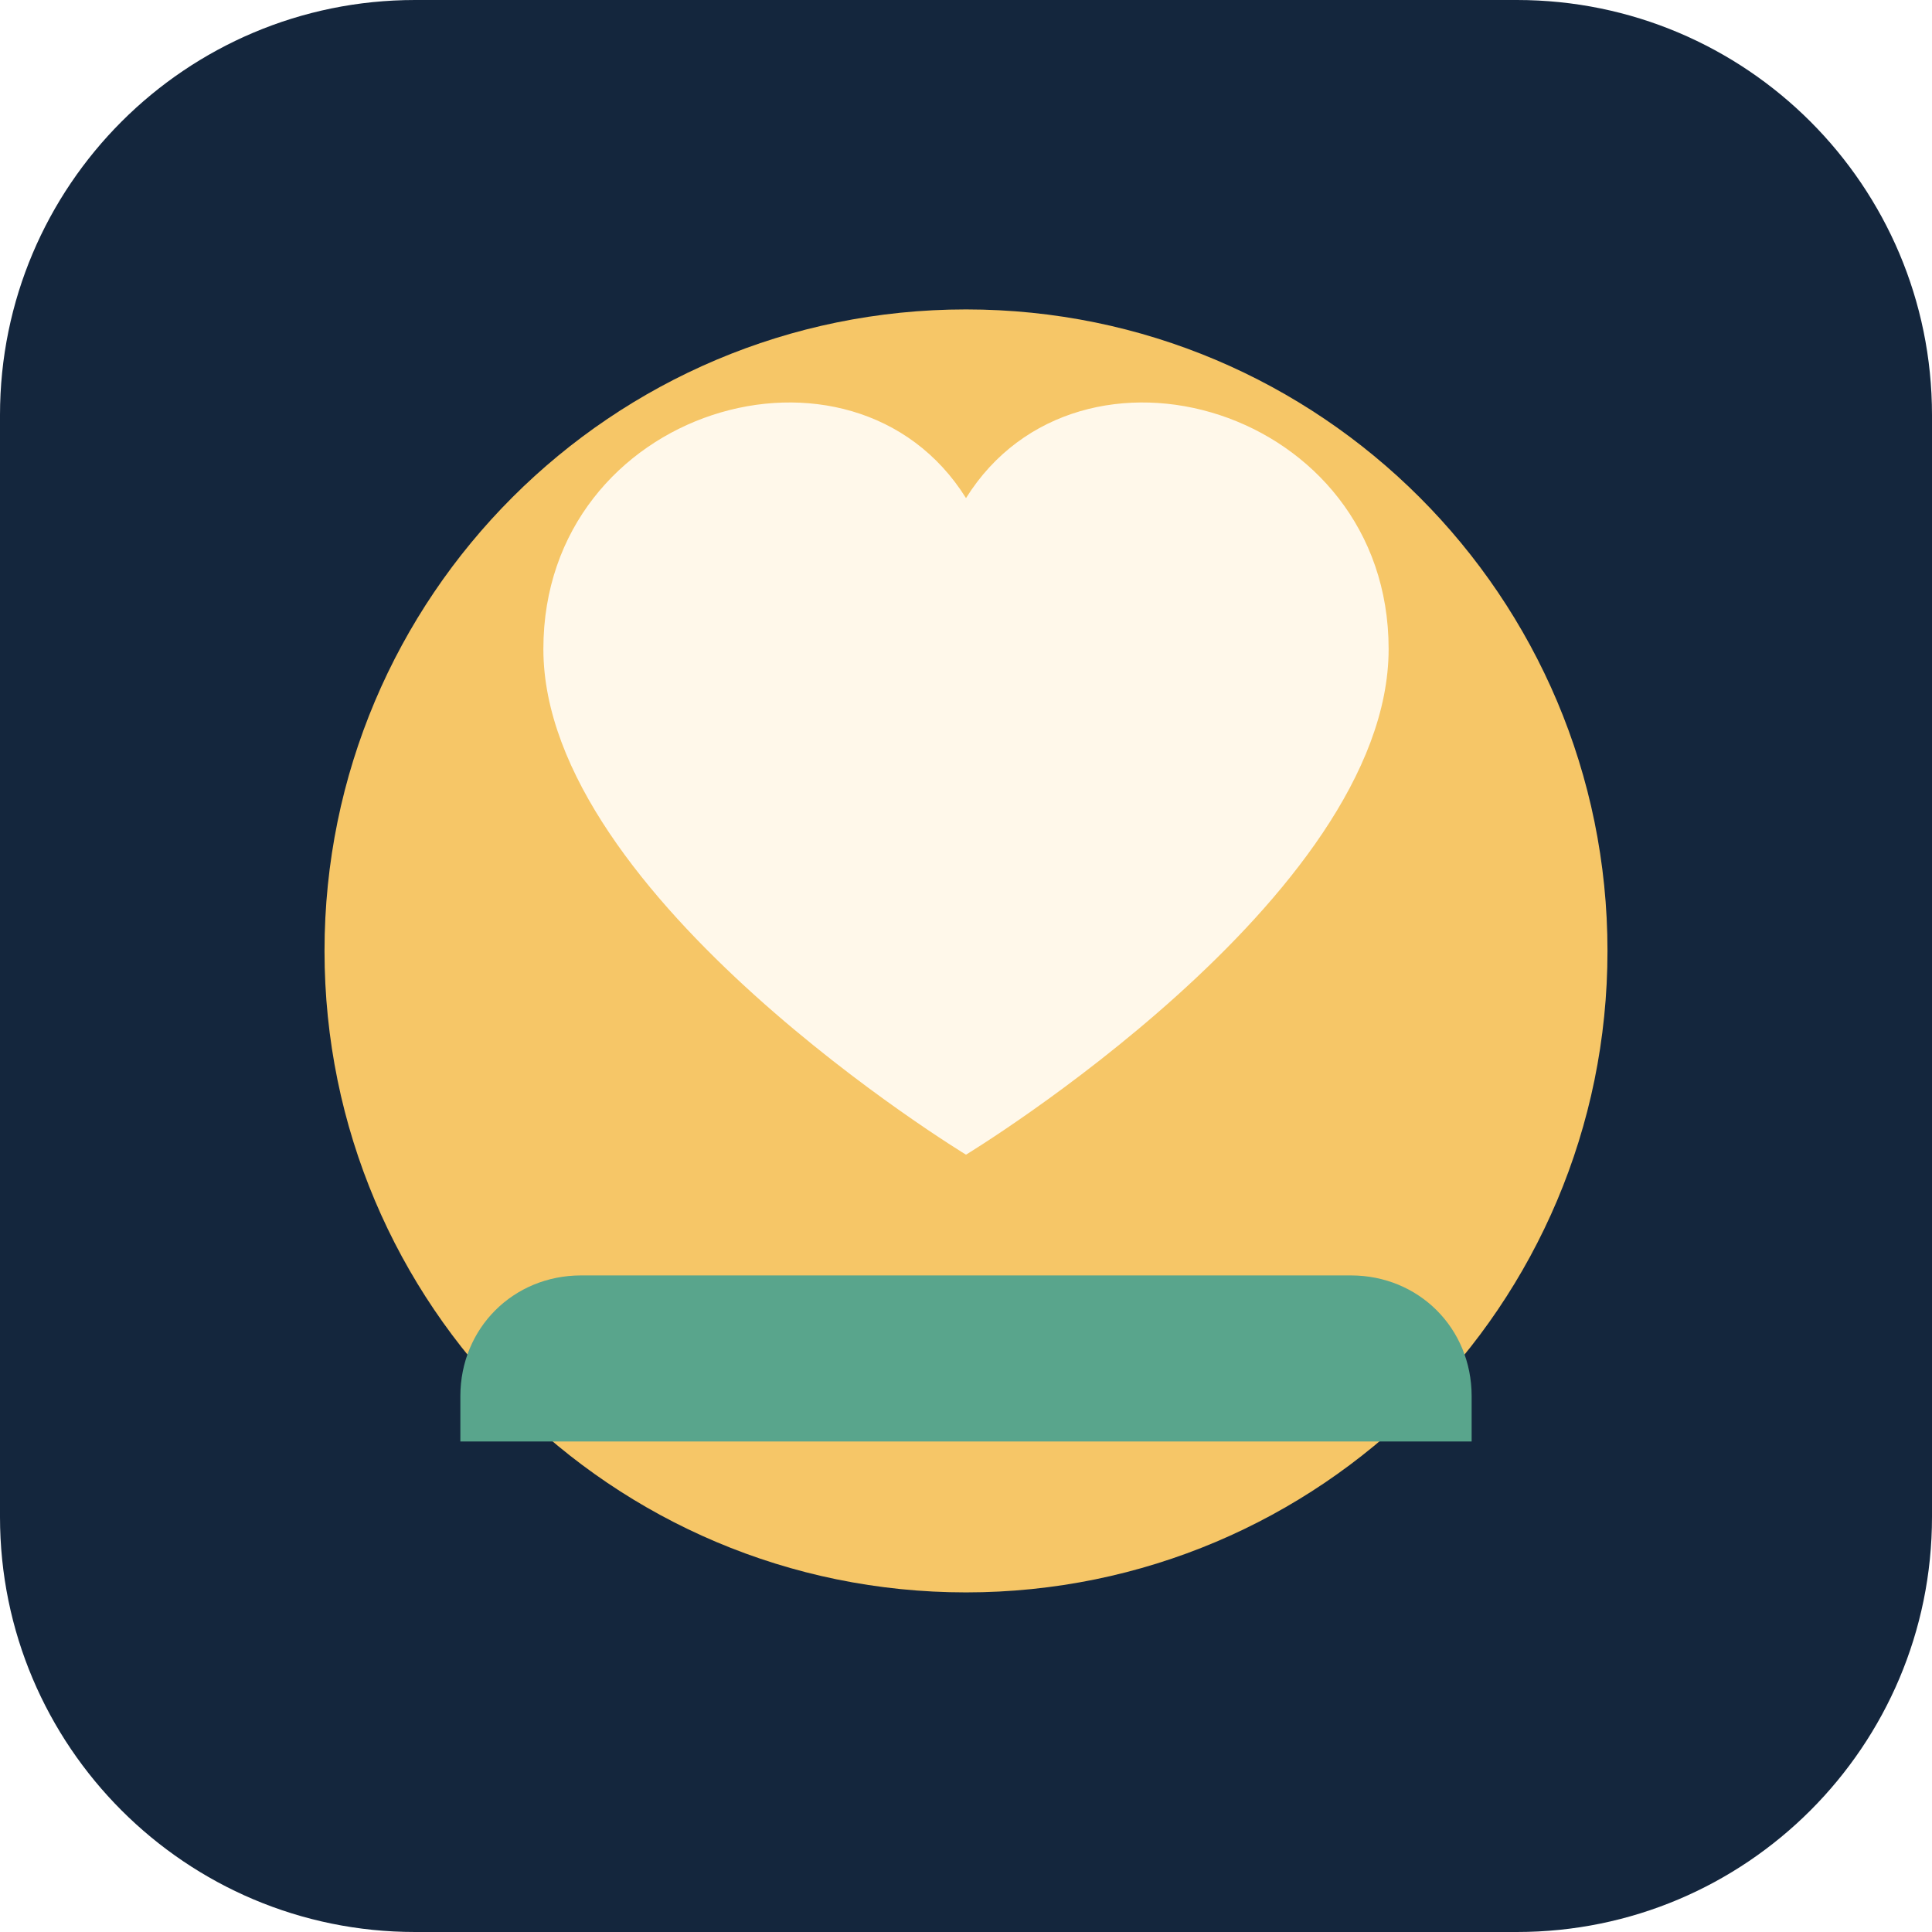
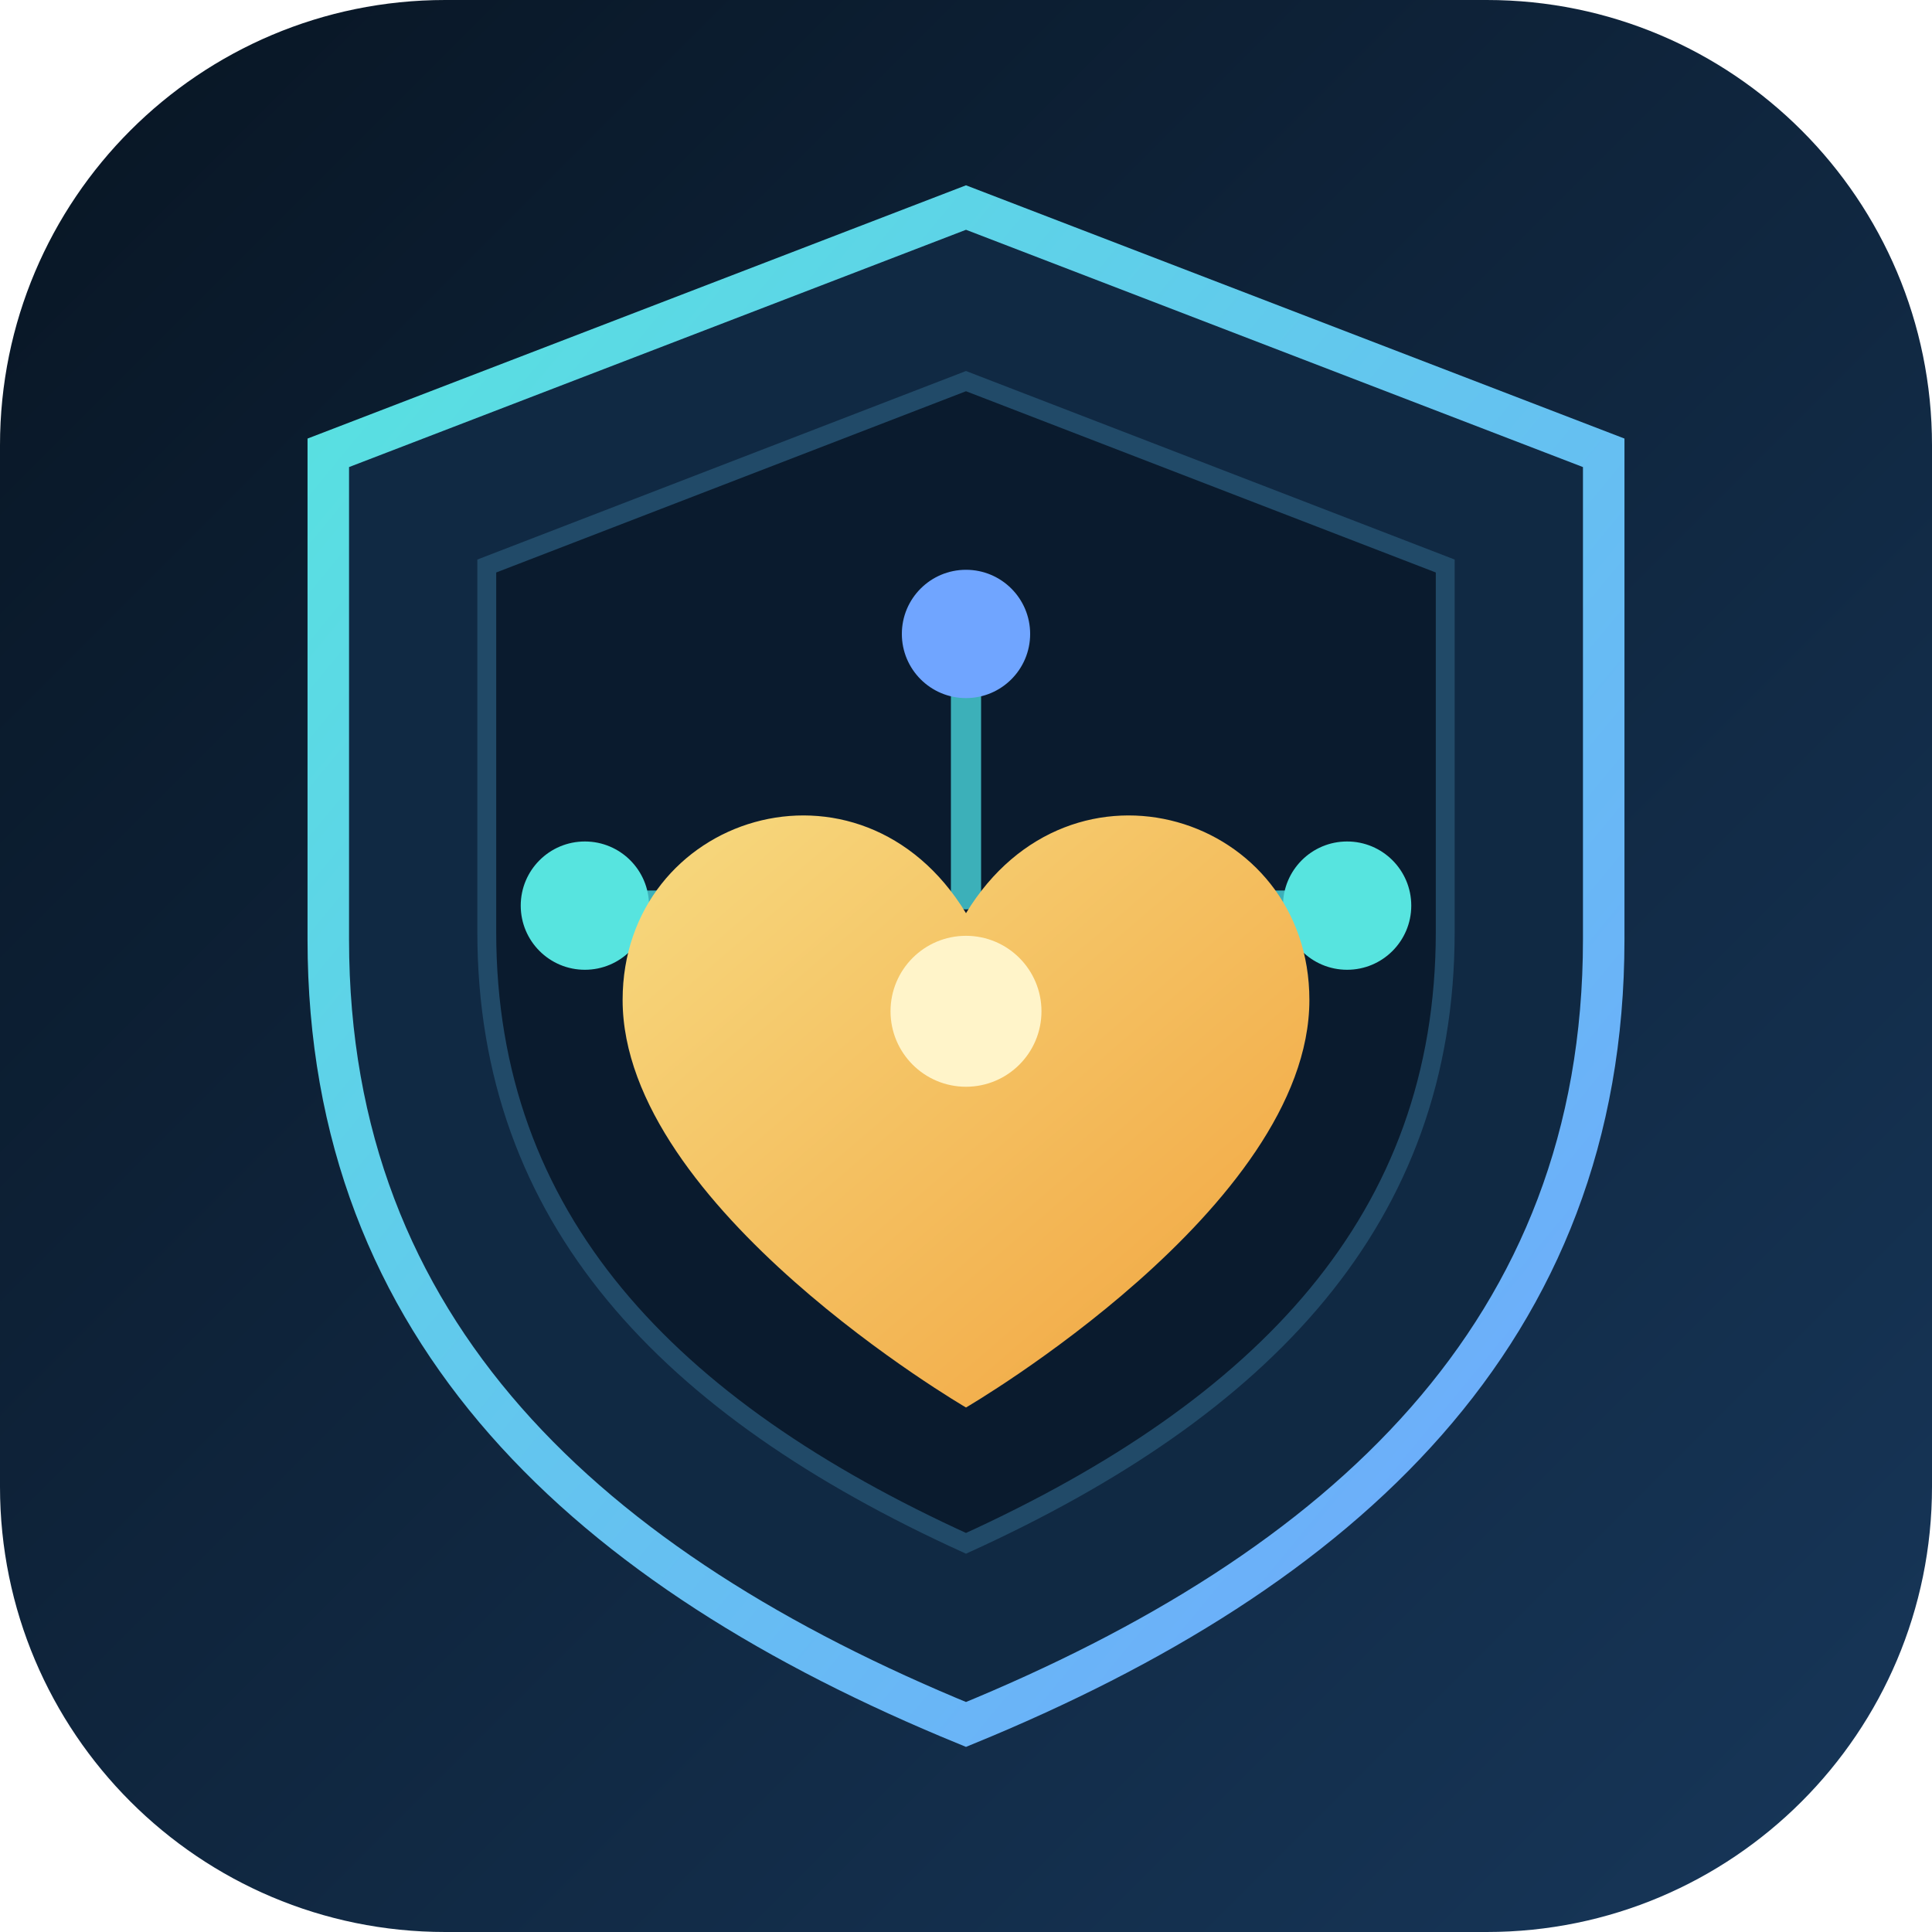
<svg xmlns="http://www.w3.org/2000/svg" viewBox="0 0 512 512">
-   <rect width="512" height="512" rx="110" fill="#14263d" />
-   <circle cx="256" cy="252" r="170" fill="#f6c667" />
-   <path d="M256 132c-30-48-112-24-112 40 0 66 112 134 112 134s112-68 112-134c0-64-82-88-112-40z" fill="#fff8ea" />
-   <path d="M154 338h204c18 0 32 14 32 32v12H122v-12c0-18 14-32 32-32z" fill="#59a58c" />
+   <defs>
+     <linearGradient id="bg" x2="1" y2="1">
+       <stop stop-color="#081523" />
+       <stop offset="1" stop-color="#17375a" />
+     </linearGradient>
+     <linearGradient id="ring" x2="1" y2="1">
+       <stop stop-color="#57e4df" />
+       <stop offset="1" stop-color="#70a5ff" />
+     </linearGradient>
+     <linearGradient id="core" y2="1">
+       <stop stop-color="#f7da80" />
+       <stop offset="1" stop-color="#f1a33e" />
+     </linearGradient>
+   </defs>
+   <rect width="512" height="512" rx="118" fill="url(#bg)" />
+   <path d="M256 55 425 120v129c0 104-69 167-169 208C156 416 87 353 87 249V120z" fill="#102943" stroke="url(#ring)" stroke-width="11" />
+   <path d="M256 101 383 150v97c0 76-48 126-127 162-79-36-127-86-127-162v-97z" fill="#0a1b2e" stroke="#214a68" stroke-width="5" />
+   <path d="M159 240h63m68 0h63M256 184v53" stroke="#49d6dc" stroke-width="8" stroke-linecap="round" opacity=".8" />
+   <circle cx="155" cy="240" r="17" fill="#57e4df" />
+   <circle cx="357" cy="240" r="17" fill="#57e4df" />
+   <circle cx="256" cy="168" r="17" fill="#70a5ff" />
+   <path d="M256 242c-28-46-91-26-91 23 0 55 91 108 91 108s91-53 91-108c0-49-63-69-91-23z" fill="url(#core)" />
+   <circle cx="256" cy="268" r="20" fill="#fff4c9" />
</svg>
